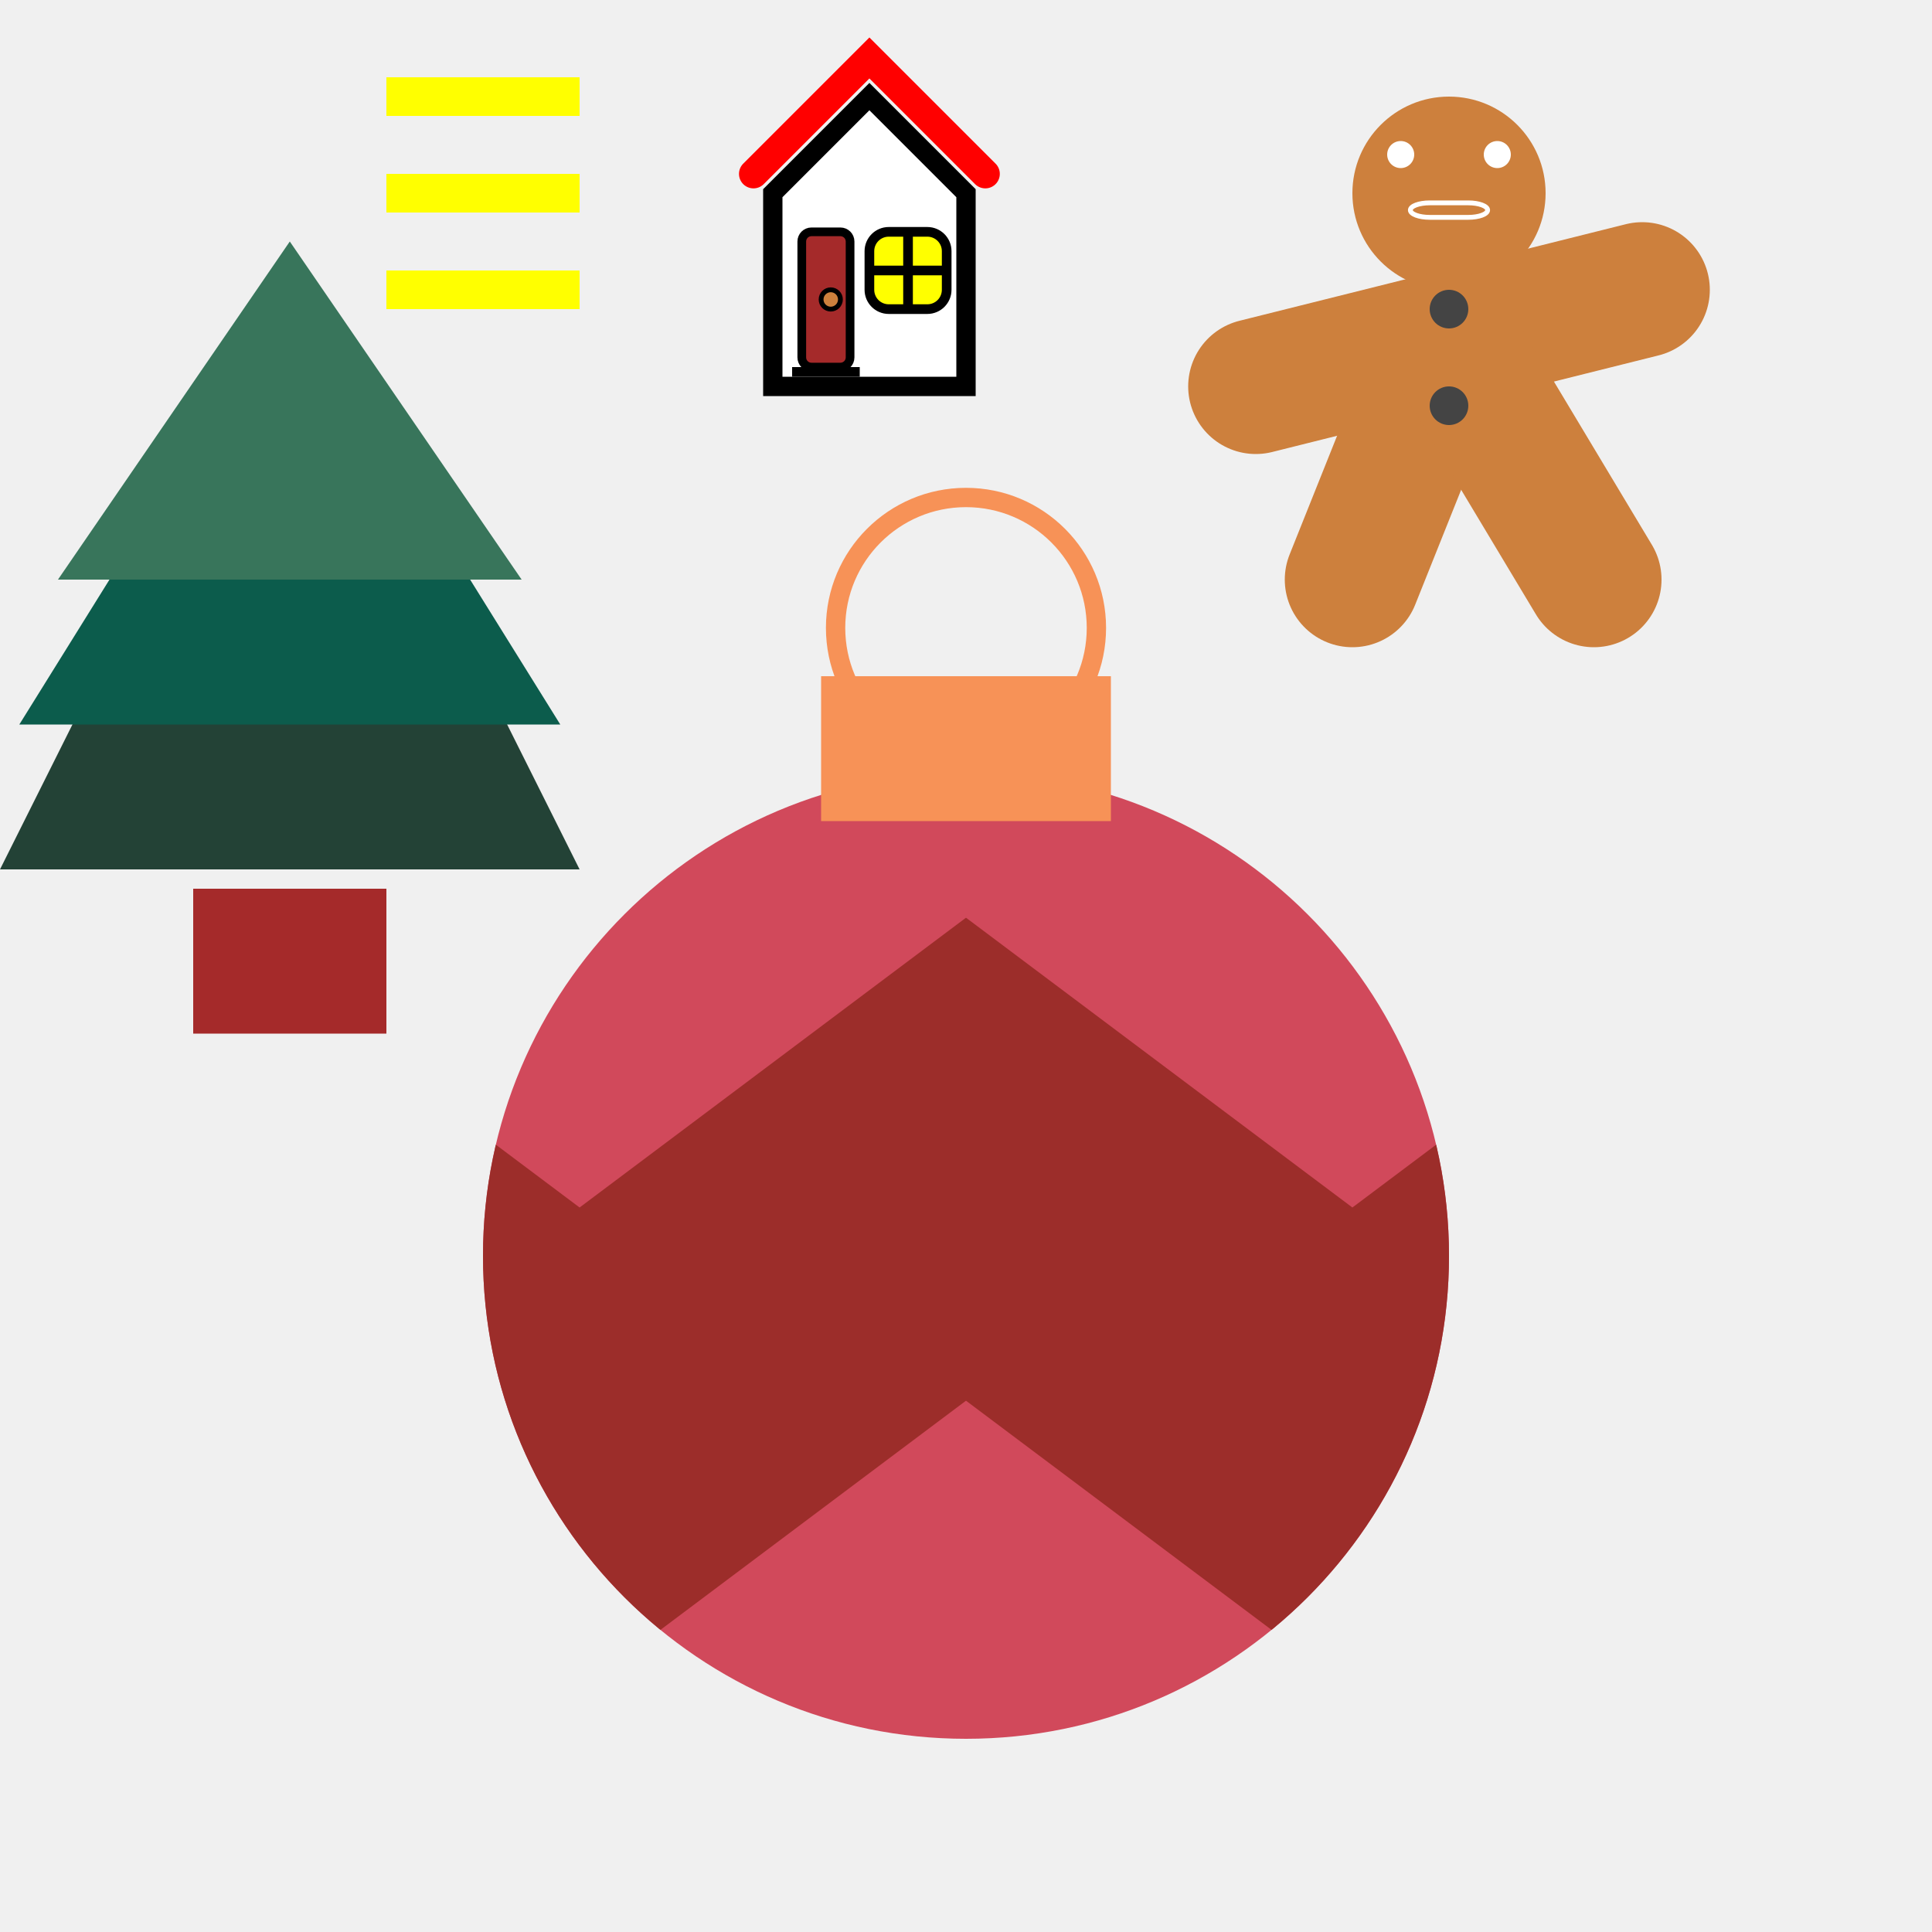
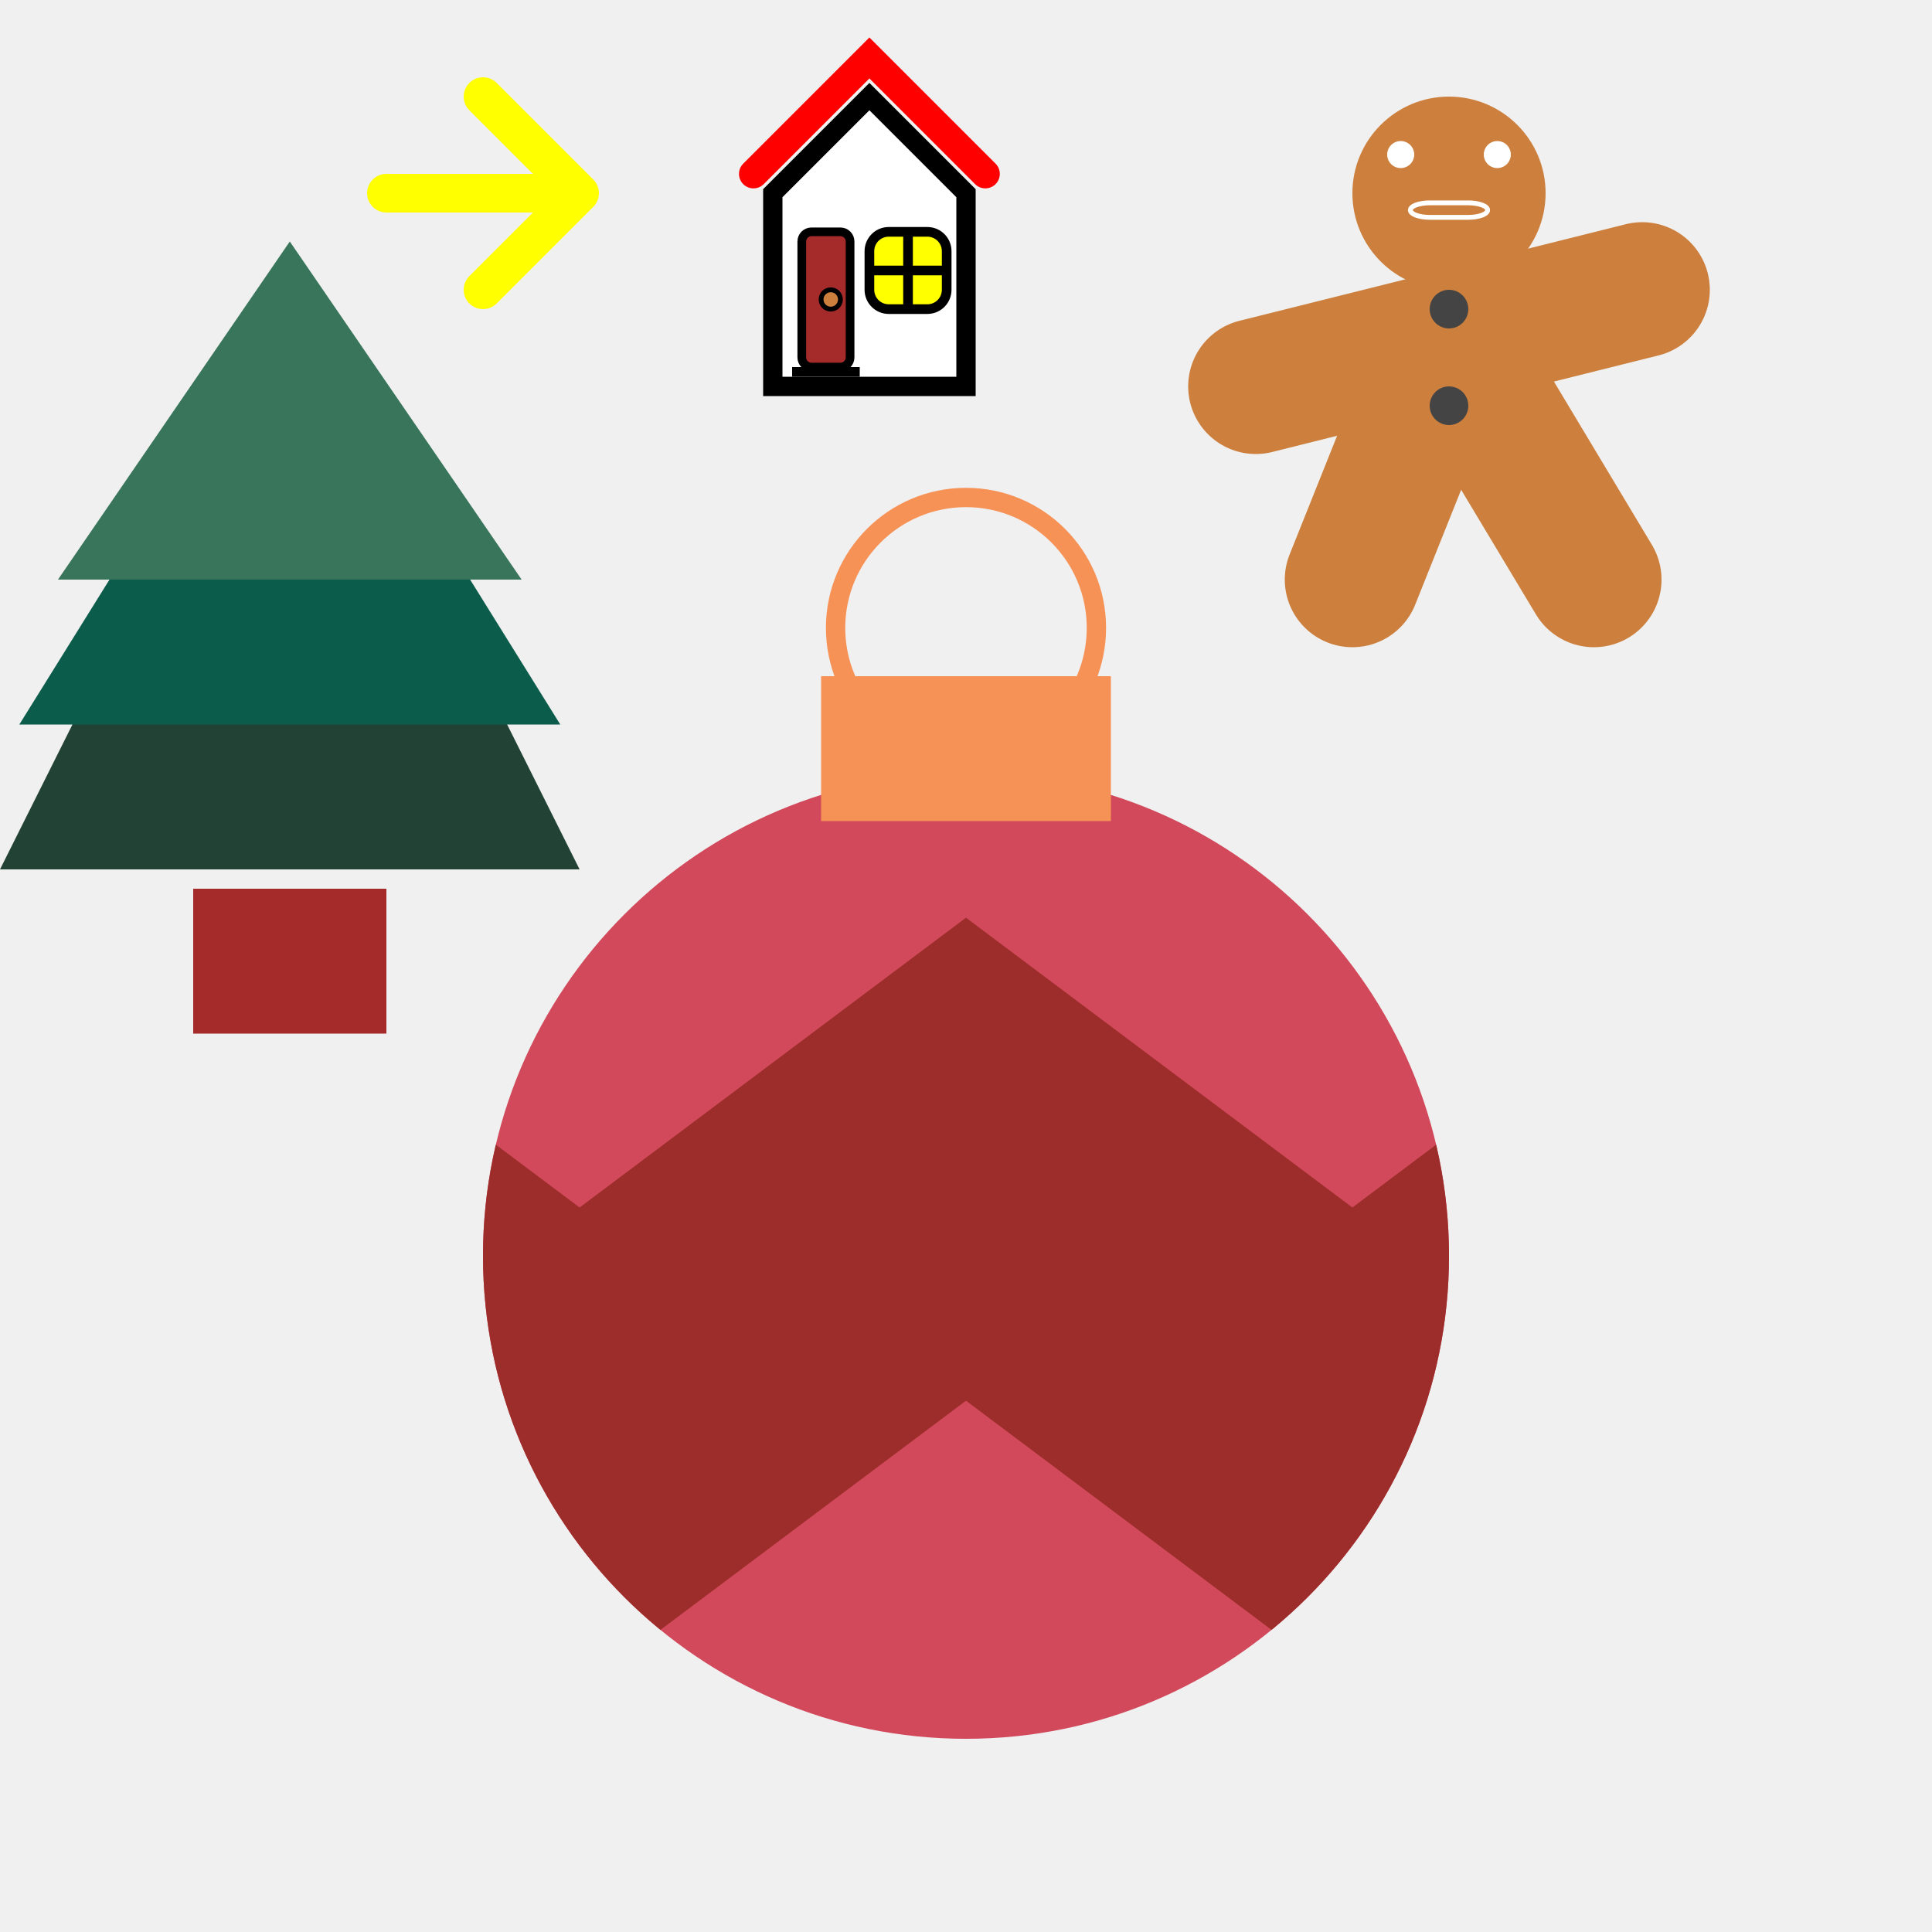
<svg width="100" height="100" viewBox="0 0 100 100">
  <style type="text/css">
        .eye {
            fill: white;
            r: 0.7;
        }

        .mouth {
            fill: none;
            stroke: white;
            stroke-width: 0.25px;
        }

        .head {
            fill: #cd803d;
        }

        .button {
            fill: #444;
        }

        .limb {
            stroke: #cd803d;
            stroke-width: 7px;
            stroke-linecap: round;
        }

        .wall {
            stroke: black;
            fill: white
        }

        .roof {
            fill: none;
            stroke: red;
            stroke-width: 1.5px;
            stroke-linecap: round;
        }

        .window {
            fill: yellow;
            stroke: black;
            stroke-width: 0.5px;
        }

        .borders {
            stroke: black;
            stroke-width: 0.5px;
        }

        .door {
            stroke: black;
            stroke-width: 0.45px;
            fill: brown;
        }

        .knob {
            fill: #cd803d;
            stroke: black;
            stroke-width: 0.25px;
        }

        .stair {
            fill: #444;
            stroke: black;
            stroke-width: 0.15px;
        }
    </style>
  <defs>
    <clipPath id="ornament-clip-path">
      <circle cx="50" cy="65" r="25" />
    </clipPath>
  </defs>
  <g id="ornament">
    <g id="ornament-loop">
      <circle cx="50" cy="32.5" r="6.75" fill="none" stroke="#F79257" />
    </g>
    <g id="ornament-body">
      <circle cx="50" cy="65" r="25" fill="#D1495B" />
    </g>
    <g id="ornament-cap">
      <rect x="42.5" y="35" width="15" height="7.5" fill="#F79257" />
    </g>
    <polyline clip-path="url(#ornament-clip-path)" points="10,60 30,75 50,60 70,75 90, 60" fill="none" stroke="#9C2D2A" stroke-width="20" />
  </g>
  <g id="tree">
    <polygon points="0,45 15,15 30,45" fill="#234236" />
    <polygon points="1,37.5 15,15 29,37.5" fill="#0C5C4C" />
    <polygon points="3,30 15,12.5 27,30" fill="#38755B" />
    <rect x="10" y="46" width="10" height="7.5" fill="brown" />
  </g>
  <g id="gingerbread-man">
    <circle class="head" cx="75" cy="10" r="5" />
    <rect class="mouth" x="73" y="10.5" width="4" height="0.75" rx="1" />
    <line class="limb" x1="65" x2="85" y1="20" y2="15" />
    <line class="limb" x1="70" x2="75" y1="30" y2="17.5" />
    <line class="limb" x1="75" x2="82.5" y1="17.5" y2="30" />
    <circle class="eye" cx="72.5" cy="8" />
    <circle class="eye" cx="77.5" cy="8" />
    <circle class="button" cx="75" cy="16" r="1" />
    <circle class="button" cx="75" cy="21" r="1" />
  </g>
  <g id="full-house">
    <polygon class="wall" points="45,5 50,10 50,20 40,20 40,10" />
    <polyline class="roof" points="39,9 45,3 51,9" />
    <rect class="window" width="4" height="4" x="45" y="12" rx="1" />
    <line class="borders" x1="45" x2="49" y1="14" y2="14" />
    <line class="borders" x1="47" x2="47" y1="12" y2="16" />
    <rect class="door" width="2.5" height="7" x="41.5" y="12" rx="0.5" />
    <circle class="knob" cx="43" cy="15.5" r=".5" />
    <rect width="3.5" height="0.5" x="41" y="19" />
  </g>
  <g id="paths">
-     <path id="burger" d="         M 20, 15         L 30, 15         M 20, 10         L 30, 10         M 20, 5         L 30, 5         " stroke="yellow" stroke-width="2" />
+     <path id="burger" d="         M 25, 15         L 30, 10         M 20, 10         L 30, 10         M 25, 5         L 30, 10         " stroke="yellow" stroke-width="2" stroke-linecap="round" stroke-linejoin="round" />
  </g>
</svg>
